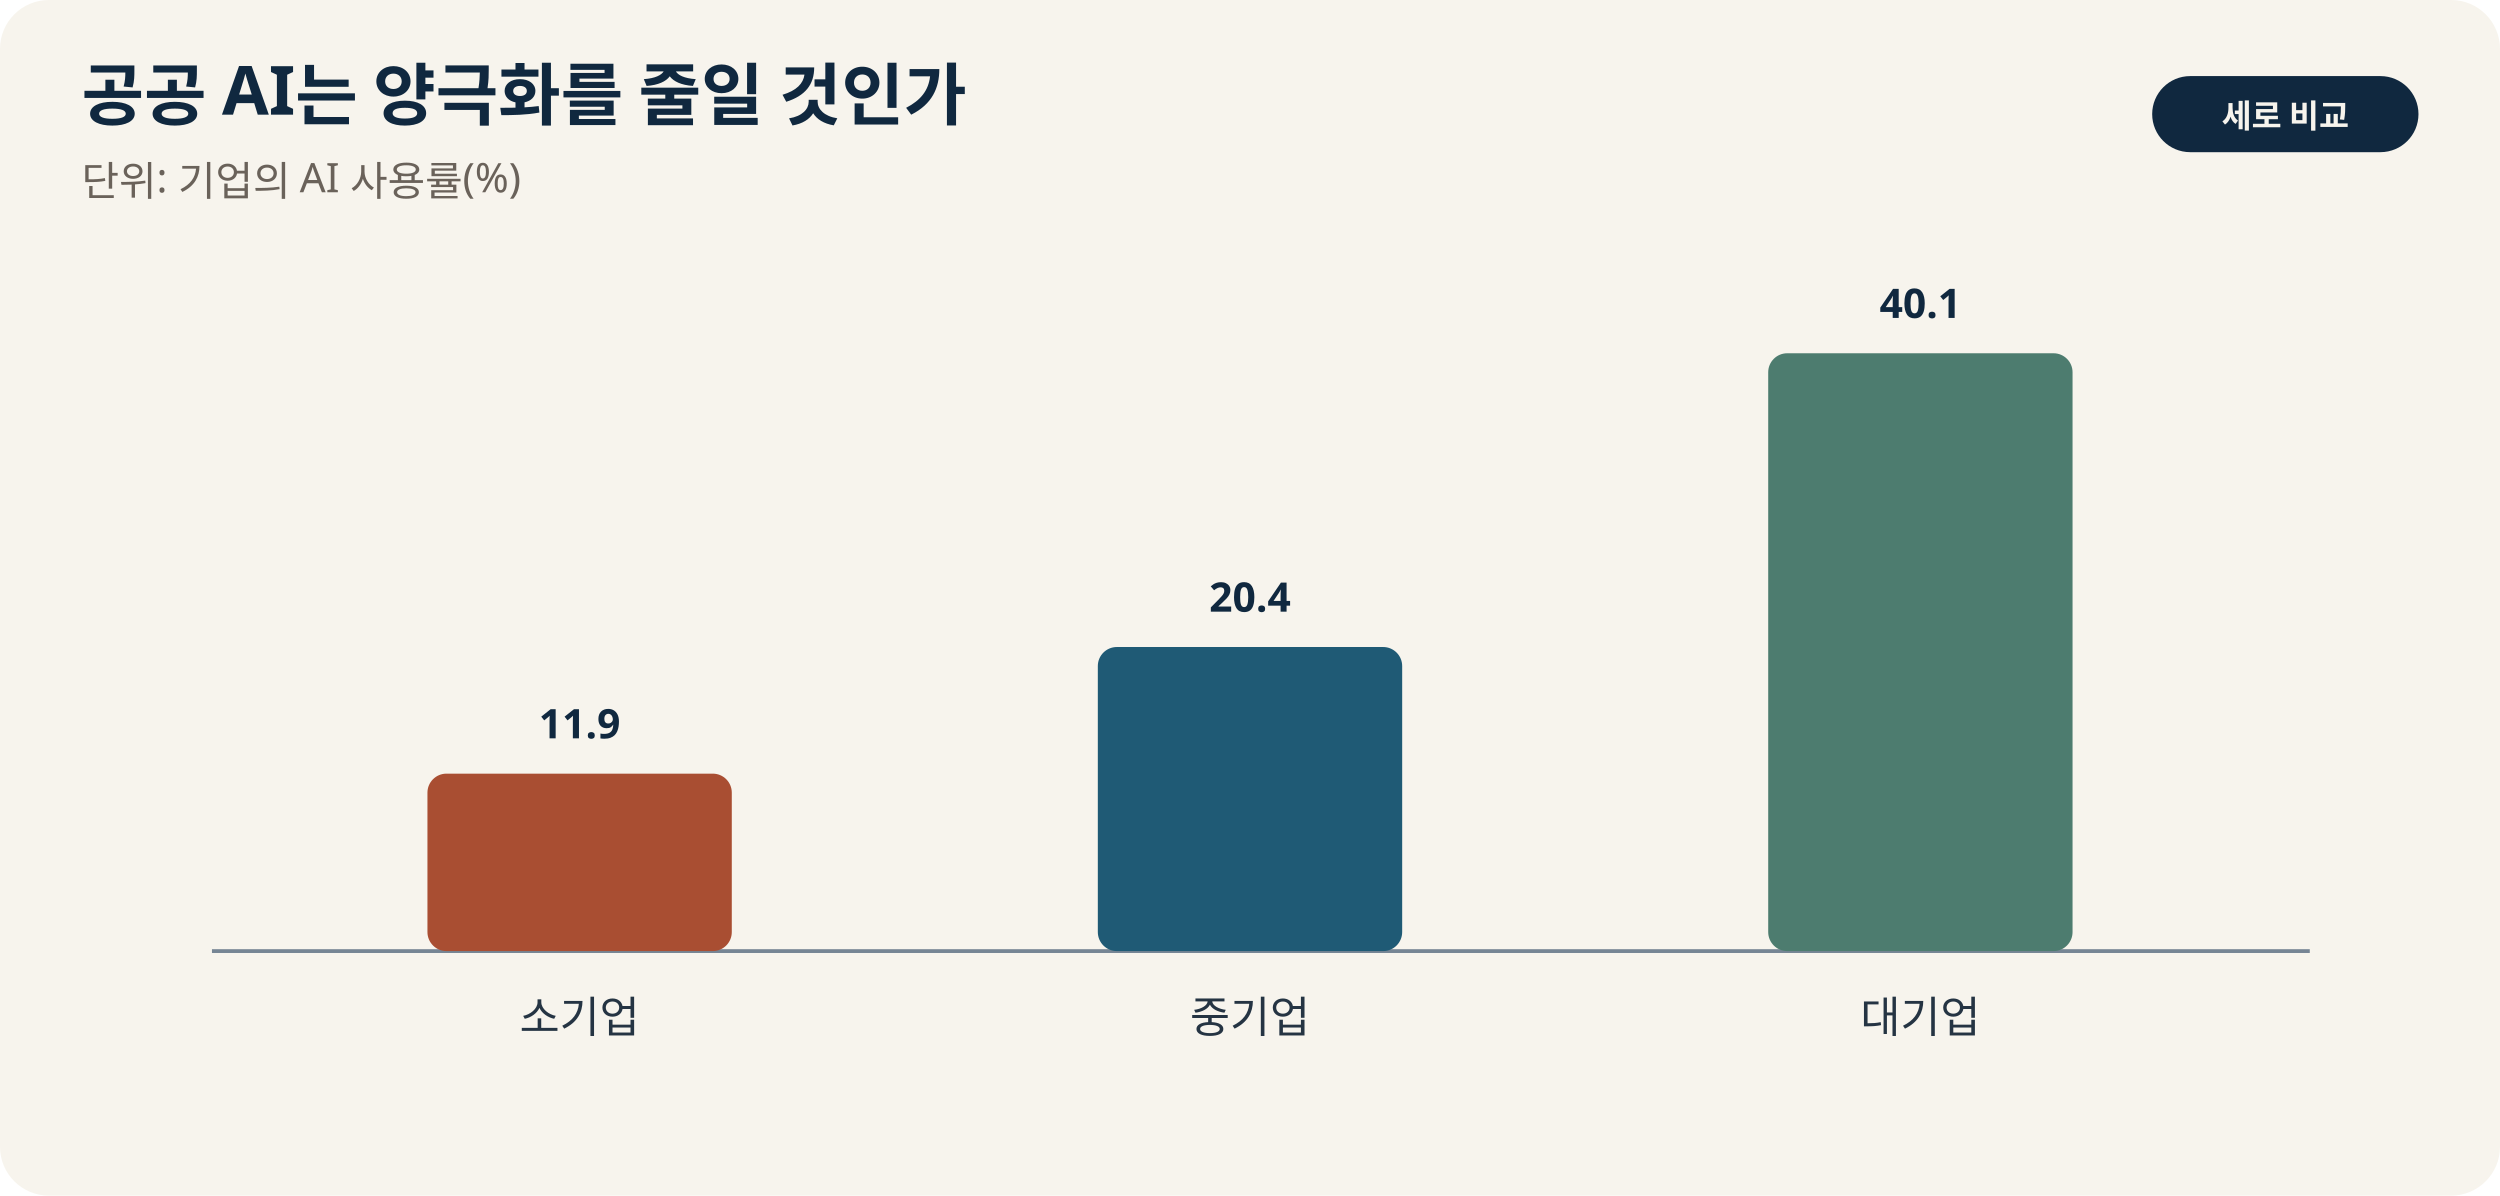
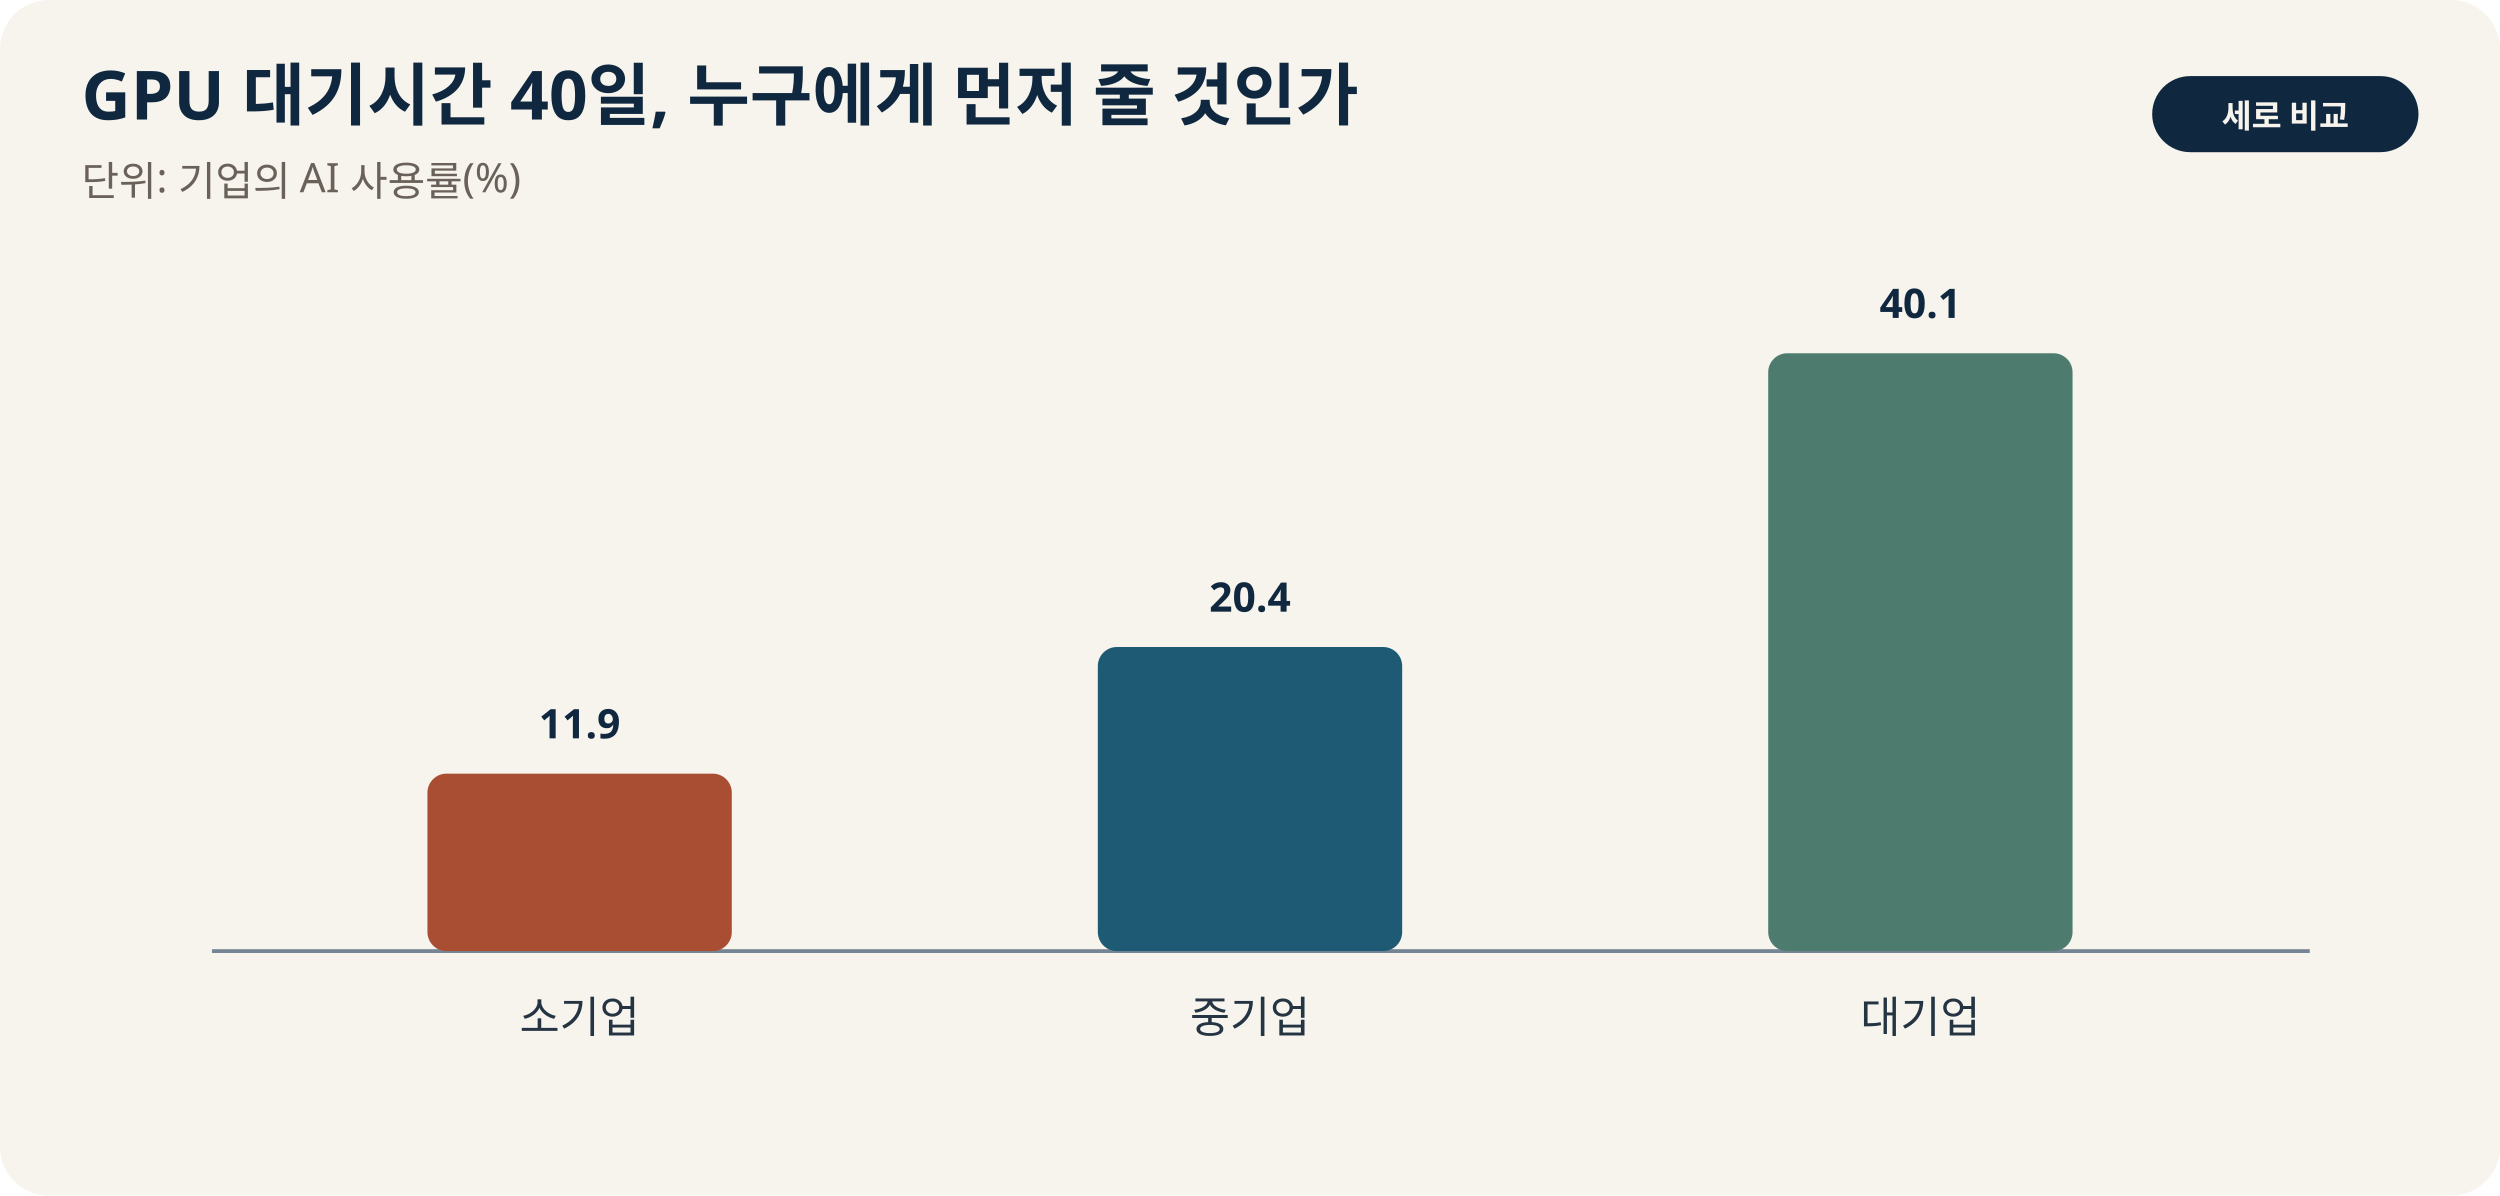
<svg xmlns="http://www.w3.org/2000/svg" viewBox="0 0 920 440" role="img" aria-labelledby="title desc">
  <style>
  .bg{fill:#F7F4ED} .title{font:700 25px "Noto Sans KR",sans-serif;fill:#10283F}
  .unit{font:15px "Noto Sans KR",sans-serif;fill:#6A625A} .label{font:16px "Noto Sans KR",sans-serif;fill:#253443}
  .value{font:700 15px "Noto Sans KR",sans-serif;fill:#10283F} .grid{stroke:#D9D1C5;stroke-width:1}
  .axis{stroke:#768594;stroke-width:1.4} .note{font:13px "Noto Sans KR",sans-serif;fill:#756C63}
</style>
  <rect class="bg" width="100%" height="100%" rx="18" />
-   <text x="30" y="44" class="title">공공 AI는 양극화를 줄일 것인가</text>
+   <text x="30" y="44" class="title">GPU 대기시간 40일, 누구에게 먼저 줄 것인가</text>
  <text x="30" y="72" class="unit">단위: 기업의 AI 사용률(%)</text>
  <line x1="78" y1="350" x2="850" y2="350" class="axis" />
  <rect x="157.3" y="284.7" width="112.0" height="65.3" rx="7" fill="#A94E32" />
  <text x="213.3" y="271.7" text-anchor="middle" class="value">11.9</text>
  <text x="213.3" y="380" text-anchor="middle" class="label">소기업</text>
  <rect x="404.0" y="238.1" width="112.0" height="111.9" rx="7" fill="#1F5A75" />
  <text x="460.0" y="225.1" text-anchor="middle" class="value">20.4</text>
  <text x="460.0" y="380" text-anchor="middle" class="label">중기업</text>
  <rect x="650.7" y="130.0" width="112.0" height="220.0" rx="7" fill="#4D7C6F" />
  <text x="706.7" y="117.0" text-anchor="middle" class="value">40.1</text>
  <text x="706.7" y="380" text-anchor="middle" class="label">대기업</text>
  <rect x="792" y="28" width="98" height="28" rx="14" fill="#10283F" />
  <text x="841" y="47" text-anchor="middle" style="font:700 12px 'Noto Sans KR',sans-serif;fill:#F7F4ED">세로 비교</text>
</svg>
